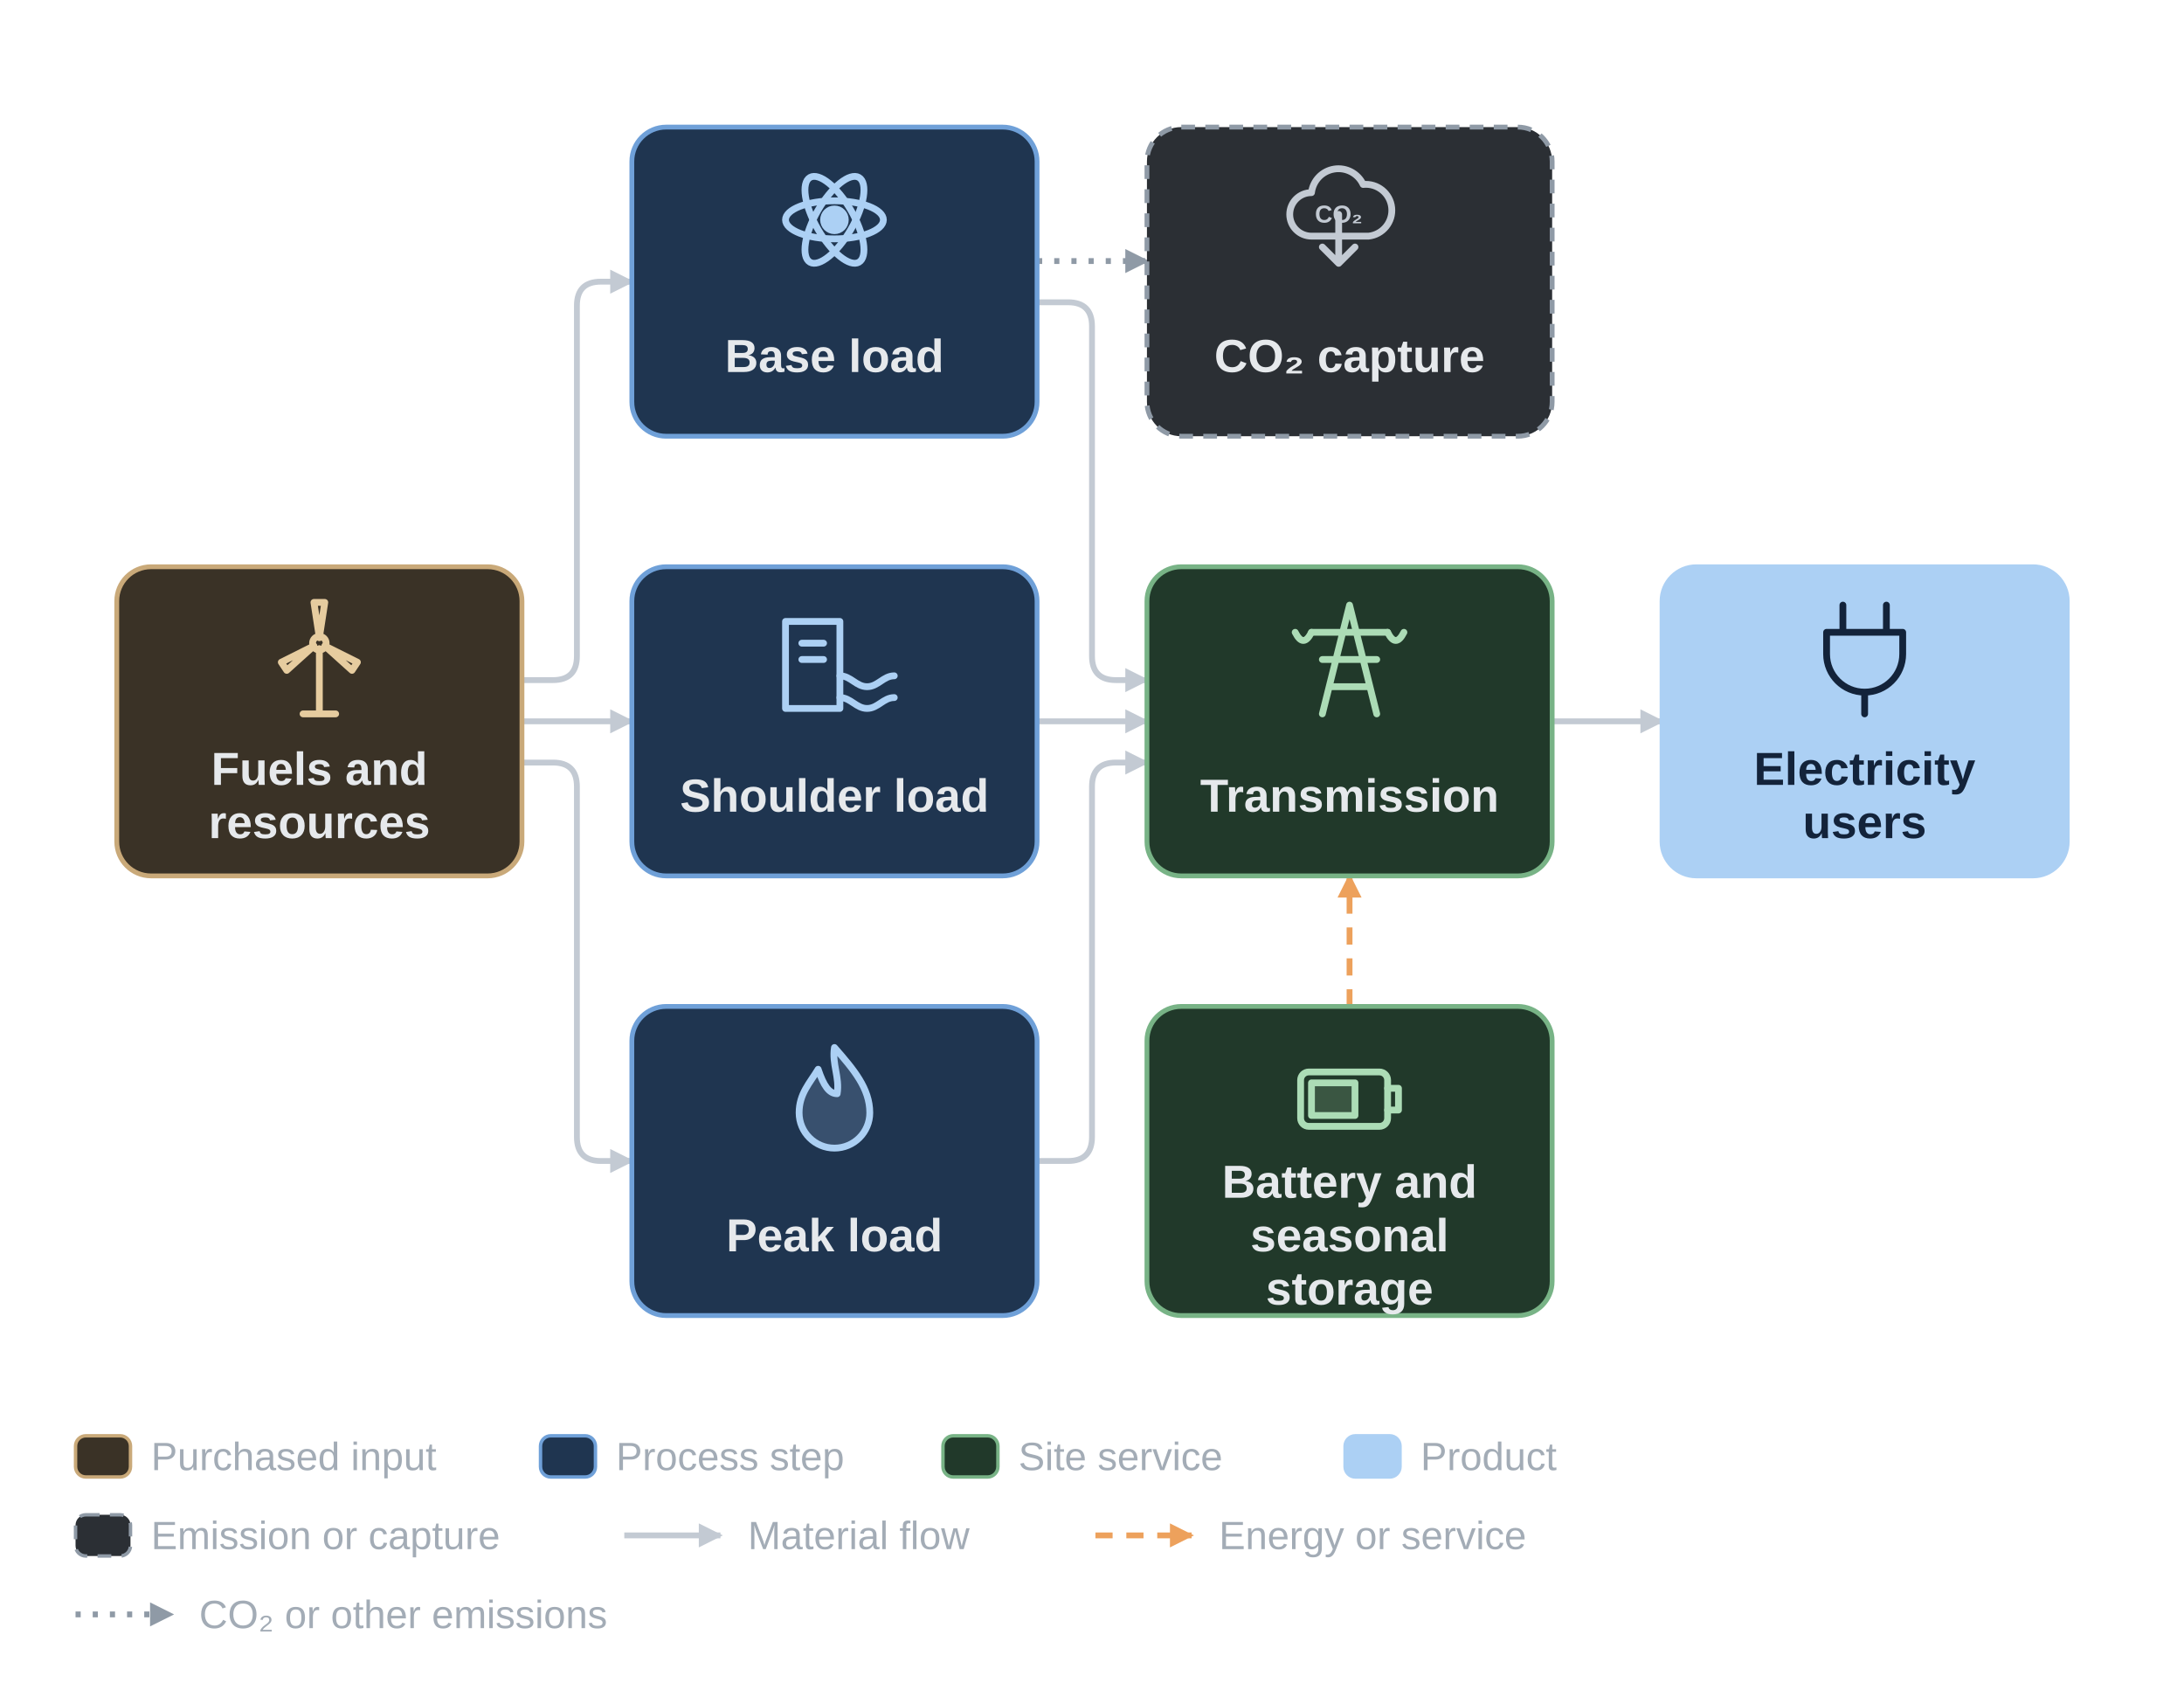
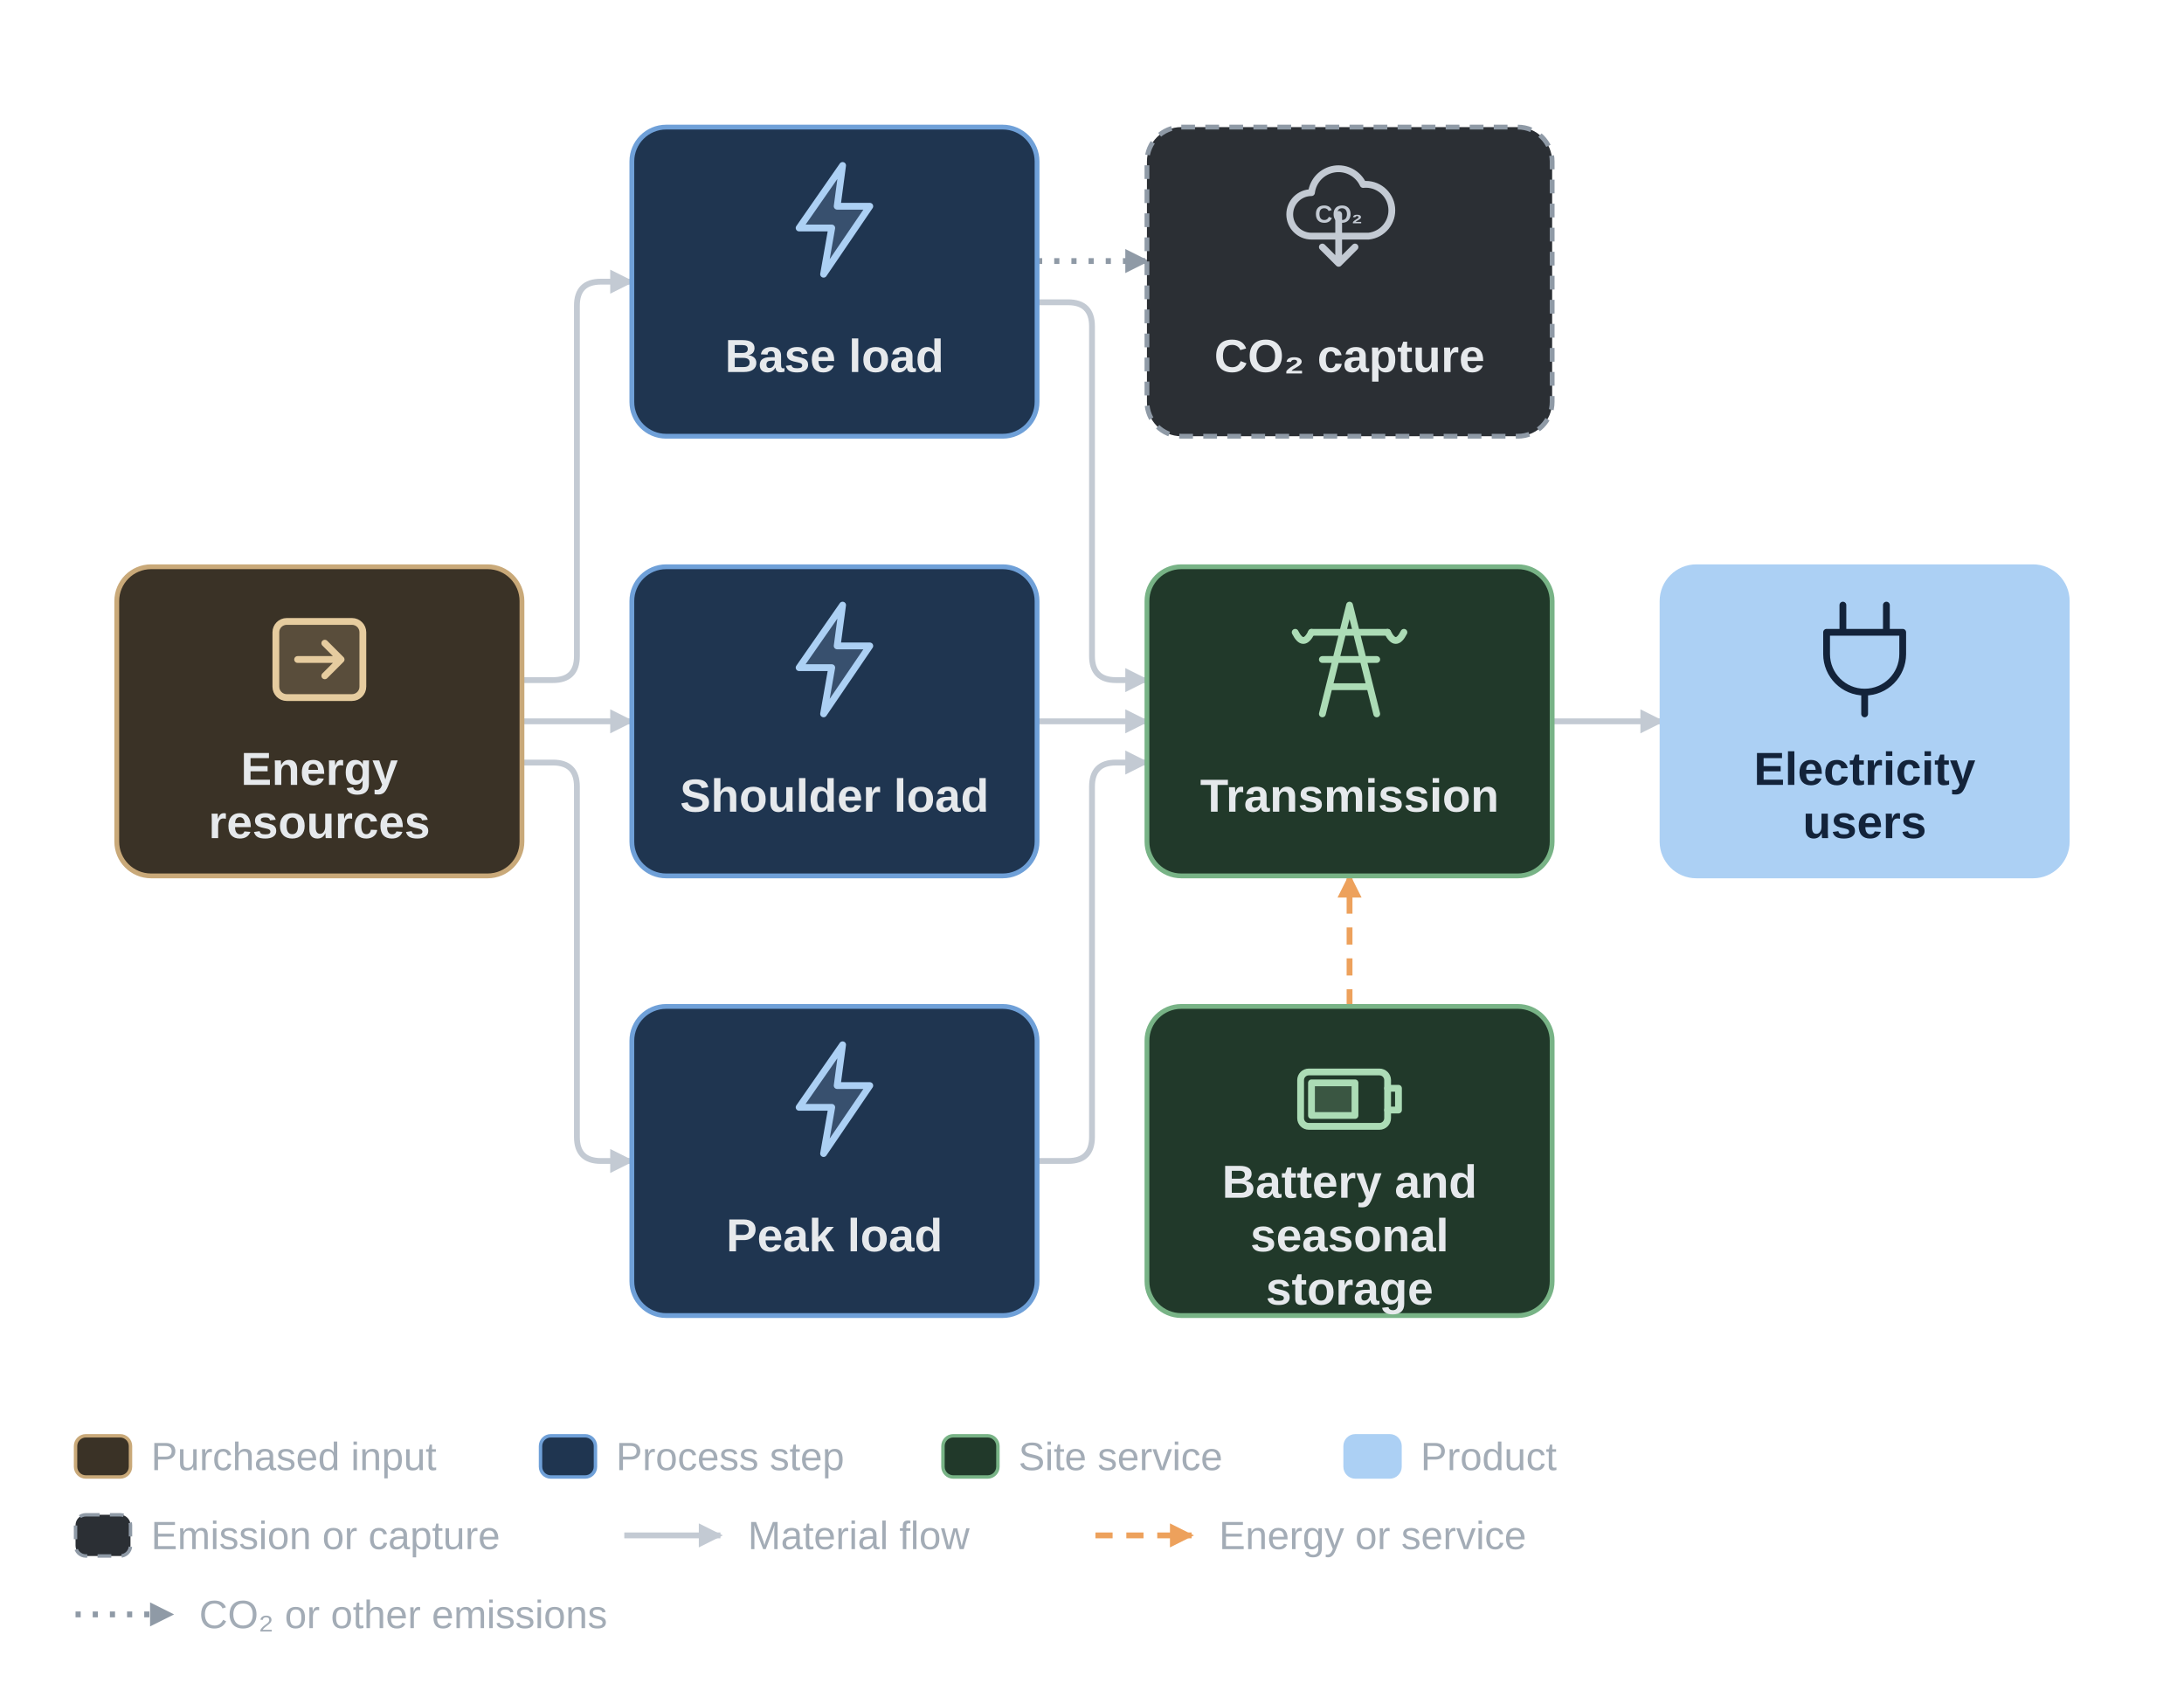
<svg xmlns="http://www.w3.org/2000/svg" viewBox="0 0 636 492" width="636" height="492" font-family="'Source Sans Pro', 'Source Sans 3', 'Segoe UI', 'Helvetica Neue', Arial, sans-serif" role="img" aria-label="Electricity process flowchart">
  <defs>
    <symbol id="icon-battery" viewBox="0 0 48 48">
      <g fill="none" stroke="currentColor" stroke-width="2.5" stroke-linecap="round" stroke-linejoin="round">
        <rect x="6" y="14" width="32" height="20" rx="3" />
        <path d="M38 20 H42 V28 H38" />
        <rect x="10" y="18" width="16" height="12" fill="currentColor" fill-opacity="0.18" />
      </g>
    </symbol>
    <symbol id="icon-ccs" viewBox="0 0 48 48">
      <g fill="none" stroke="currentColor" stroke-width="2.5" stroke-linecap="round" stroke-linejoin="round">
        <path d="M10 30 A8 8 0 0 1 10 14 A10 10 0 0 1 29 11 A8 8 0 0 1 31 30 Z" />
        <path d="M20 22 V40 M14 34 L20 40 L26 34" />
        <text x="20" y="25" text-anchor="middle" font-size="9" font-weight="700" fill="currentColor" stroke="none">CO₂</text>
      </g>
    </symbol>
-     <symbol id="icon-hydro" viewBox="0 0 48 48">
+     <symbol id="icon-electricity" viewBox="0 0 48 48">
      <g fill="none" stroke="currentColor" stroke-width="2.5" stroke-linecap="round" stroke-linejoin="round">
-         <path d="M6 10 H26 V42 H6 Z" />
-         <path d="M26 30 c4 0 6 4 10 4 s6-4 10-4 M26 38 c4 0 6 4 10 4 s6-4 10-4" />
-         <path d="M12 18 H20 M12 24 H20" />
-       </g>
-     </symbol>
-     <symbol id="icon-natural-gas" viewBox="0 0 48 48">
-       <g fill="none" stroke="currentColor" stroke-width="2.5" stroke-linecap="round" stroke-linejoin="round">
-         <path d="M24 5 C31 13 37 20 37 29 A13 13 0 0 1 11 29 C11 22 15 18 18 13 C20 19 22 22 25 22 C26 16 23 11 24 5 Z" fill="currentColor" fill-opacity="0.18" />
-       </g>
-     </symbol>
-     <symbol id="icon-nuclear" viewBox="0 0 48 48">
-       <g fill="none" stroke="currentColor" stroke-width="2.5" stroke-linecap="round" stroke-linejoin="round">
-         <circle cx="24" cy="24" r="4" fill="currentColor" />
-         <ellipse cx="24" cy="24" rx="18" ry="7" />
-         <ellipse cx="24" cy="24" rx="18" ry="7" transform="rotate(60 24 24)" />
-         <ellipse cx="24" cy="24" rx="18" ry="7" transform="rotate(-60 24 24)" />
+         <path d="M27 4 L11 27 H23 L20 44 L37 19 H25 Z" fill="currentColor" fill-opacity="0.18" />
      </g>
    </symbol>
    <symbol id="icon-plug" viewBox="0 0 48 48">
      <g fill="none" stroke="currentColor" stroke-width="2.5" stroke-linecap="round" stroke-linejoin="round">
        <path d="M16 4 V14 M32 4 V14 M10 14 H38 V22 A14 14 0 0 1 10 22 Z M24 36 V44" />
      </g>
    </symbol>
    <symbol id="icon-power-line" viewBox="0 0 48 48">
      <g fill="none" stroke="currentColor" stroke-width="2.5" stroke-linecap="round" stroke-linejoin="round">
        <path d="M24 4 L14 44 M24 4 L34 44 M10 14 H38 M14 24 H34 M17 34 H31" />
        <path d="M4 14 C6 18 8 18 10 14 M38 14 C40 18 42 18 44 14" />
      </g>
    </symbol>
-     <symbol id="icon-wind" viewBox="0 0 48 48">
+     <symbol id="icon-process" viewBox="0 0 48 48">
      <g fill="none" stroke="currentColor" stroke-width="2.5" stroke-linecap="round" stroke-linejoin="round">
-         <path d="M24 20 V44 M18 44 H30" />
-         <circle cx="24" cy="18" r="2.5" />
-         <path d="M24 16 L22 3 L26 3 Z M26 19 L38 25 L36 28 Z M22 19 L10 25 L12 28 Z" />
+         <rect x="8" y="10" width="32" height="28" rx="4" fill="currentColor" fill-opacity="0.18" />
+         <path d="M16 24 H32 M26 18 L32 24 L26 30" />
      </g>
    </symbol>
    <marker id="arrow-material" viewBox="0 0 10 10" refX="9" refY="5" markerWidth="7" markerHeight="7" markerUnits="userSpaceOnUse" orient="auto-start-reverse">
      <path d="M 0 0 L 10 5 L 0 10 z" fill="#c3cad3" />
    </marker>
    <marker id="arrow-energy" viewBox="0 0 10 10" refX="9" refY="5" markerWidth="7" markerHeight="7" markerUnits="userSpaceOnUse" orient="auto-start-reverse">
      <path d="M 0 0 L 10 5 L 0 10 z" fill="#eda15c" />
    </marker>
    <marker id="arrow-emission" viewBox="0 0 10 10" refX="9" refY="5" markerWidth="7" markerHeight="7" markerUnits="userSpaceOnUse" orient="auto-start-reverse">
      <path d="M 0 0 L 10 5 L 0 10 z" fill="#8f9aa6" />
    </marker>
  </defs>
  <path d="M 152.0 198.0 L 161.0 198.0 Q 168.0 198.0 168.0 191.0 L 168.0 89.0 Q 168.0 82.0 175.0 82.0 L 184.0 82.0" fill="none" stroke="#c3cad3" stroke-width="1.7" marker-end="url(#arrow-material)" />
  <path d="M 152.0 210.0 L 184.0 210.0" fill="none" stroke="#c3cad3" stroke-width="1.7" marker-end="url(#arrow-material)" />
  <path d="M 152.0 222.0 L 161.0 222.0 Q 168.0 222.0 168.0 229.0 L 168.0 331.0 Q 168.0 338.0 175.0 338.0 L 184.0 338.0" fill="none" stroke="#c3cad3" stroke-width="1.7" marker-end="url(#arrow-material)" />
  <path d="M 302.0 76.0 L 334.0 76.0" fill="none" stroke="#8f9aa6" stroke-width="1.7" stroke-dasharray="1.5 3.5" marker-end="url(#arrow-emission)" />
  <path d="M 302.0 88.0 L 311.0 88.0 Q 318.0 88.0 318.0 95.0 L 318.0 191.0 Q 318.0 198.0 325.0 198.0 L 334.0 198.0" fill="none" stroke="#c3cad3" stroke-width="1.7" marker-end="url(#arrow-material)" />
  <path d="M 302.0 210.0 L 334.0 210.0" fill="none" stroke="#c3cad3" stroke-width="1.7" marker-end="url(#arrow-material)" />
  <path d="M 302.0 338.0 L 311.0 338.0 Q 318.0 338.0 318.0 331.0 L 318.0 229.0 Q 318.0 222.0 325.0 222.0 L 334.0 222.0" fill="none" stroke="#c3cad3" stroke-width="1.7" marker-end="url(#arrow-material)" />
  <path d="M 393.0 293.0 L 393.0 255.0" fill="none" stroke="#eda15c" stroke-width="1.7" stroke-dasharray="5 4" marker-end="url(#arrow-energy)" />
  <path d="M 452.0 210.0 L 484.0 210.0" fill="none" stroke="#c3cad3" stroke-width="1.7" marker-end="url(#arrow-material)" />
  <g>
    <rect x="34.0" y="165.0" width="118" height="90" rx="10" fill="#3a3226" stroke="#c9a979" stroke-width="1.4" />
-     <use href="#icon-wind" x="74.0" y="173.0" width="38" height="38" style="color:#e6cc9f" />
-     <text x="93.0" y="228.5" text-anchor="middle" font-size="13.5" font-weight="600" fill="#e6e9ec">Fuels and</text>
+     <use href="#icon-process" x="74.0" y="173.0" width="38" height="38" style="color:#e6cc9f" />
+     <text x="93.0" y="228.5" text-anchor="middle" font-size="13.5" font-weight="600" fill="#e6e9ec">Energy</text>
    <text x="93.0" y="244.0" text-anchor="middle" font-size="13.5" font-weight="600" fill="#e6e9ec">resources</text>
  </g>
  <g>
    <rect x="184.0" y="37.0" width="118" height="90" rx="10" fill="#1f3550" stroke="#6fa0d8" stroke-width="1.4" />
-     <use href="#icon-nuclear" x="224.0" y="45.0" width="38" height="38" style="color:#acd0f4" />
+     <use href="#icon-electricity" x="224.0" y="45.0" width="38" height="38" style="color:#acd0f4" />
    <text x="243.0" y="108.3" text-anchor="middle" font-size="13.5" font-weight="600" fill="#e6e9ec">Base load</text>
  </g>
  <g>
    <rect x="184.0" y="165.0" width="118" height="90" rx="10" fill="#1f3550" stroke="#6fa0d8" stroke-width="1.4" />
-     <use href="#icon-hydro" x="224.0" y="173.0" width="38" height="38" style="color:#acd0f4" />
+     <use href="#icon-electricity" x="224.0" y="173.0" width="38" height="38" style="color:#acd0f4" />
    <text x="243.0" y="236.3" text-anchor="middle" font-size="13.5" font-weight="600" fill="#e6e9ec">Shoulder load</text>
  </g>
  <g>
    <rect x="184.0" y="293.0" width="118" height="90" rx="10" fill="#1f3550" stroke="#6fa0d8" stroke-width="1.4" />
-     <use href="#icon-natural-gas" x="224.0" y="301.0" width="38" height="38" style="color:#acd0f4" />
+     <use href="#icon-electricity" x="224.0" y="301.0" width="38" height="38" style="color:#acd0f4" />
    <text x="243.0" y="364.3" text-anchor="middle" font-size="13.5" font-weight="600" fill="#e6e9ec">Peak load</text>
  </g>
  <g>
    <rect x="334.0" y="37.0" width="118" height="90" rx="10" fill="#2b2f34" stroke="#8f9aa6" stroke-width="1.4" stroke-dasharray="4 3" />
    <use href="#icon-ccs" x="374.0" y="45.0" width="38" height="38" style="color:#c3cad3" />
    <text x="393.0" y="108.3" text-anchor="middle" font-size="13.5" font-weight="600" fill="#e6e9ec">CO₂ capture</text>
  </g>
  <g>
    <rect x="334.0" y="165.0" width="118" height="90" rx="10" fill="#21392a" stroke="#78b386" stroke-width="1.4" />
    <use href="#icon-power-line" x="374.0" y="173.0" width="38" height="38" style="color:#acdcb6" />
    <text x="393.0" y="236.3" text-anchor="middle" font-size="13.5" font-weight="600" fill="#e6e9ec">Transmission</text>
  </g>
  <g>
    <rect x="334.0" y="293.0" width="118" height="90" rx="10" fill="#21392a" stroke="#78b386" stroke-width="1.4" />
    <use href="#icon-battery" x="374.0" y="301.0" width="38" height="38" style="color:#acdcb6" />
    <text x="393.0" y="348.7" text-anchor="middle" font-size="13.5" font-weight="600" fill="#e6e9ec">Battery and</text>
    <text x="393.0" y="364.3" text-anchor="middle" font-size="13.5" font-weight="600" fill="#e6e9ec">seasonal</text>
    <text x="393.0" y="379.8" text-anchor="middle" font-size="13.5" font-weight="600" fill="#e6e9ec">storage</text>
  </g>
  <g>
    <rect x="484.0" y="165.0" width="118" height="90" rx="10" fill="#acd0f4" stroke="#acd0f4" stroke-width="1.4" />
    <use href="#icon-plug" x="524.0" y="173.0" width="38" height="38" style="color:#13233a" />
    <text x="543.0" y="228.5" text-anchor="middle" font-size="13.5" font-weight="600" fill="#13233a">Electricity</text>
    <text x="543.0" y="244.0" text-anchor="middle" font-size="13.5" font-weight="600" fill="#13233a">users</text>
  </g>
  <rect x="22.0" y="418" width="16" height="12" rx="3" fill="#3a3226" stroke="#c9a979" />
  <text x="44.0" y="428" font-size="11.5" fill="#a3acb6">Purchased input</text>
  <rect x="157.4" y="418" width="16" height="12" rx="3" fill="#1f3550" stroke="#6fa0d8" />
  <text x="179.4" y="428" font-size="11.5" fill="#a3acb6">Process step</text>
  <rect x="274.6" y="418" width="16" height="12" rx="3" fill="#21392a" stroke="#78b386" />
  <text x="296.6" y="428" font-size="11.5" fill="#a3acb6">Site service</text>
  <rect x="391.7" y="418" width="16" height="12" rx="3" fill="#acd0f4" stroke="#acd0f4" />
  <text x="413.7" y="428" font-size="11.5" fill="#a3acb6">Product</text>
  <rect x="22.0" y="441.0" width="16" height="12" rx="3" fill="#2b2f34" stroke="#8f9aa6" stroke-dasharray="4 3" />
  <text x="44.0" y="451.0" font-size="11.5" fill="#a3acb6">Emission or capture</text>
  <path d="M 181.8 447.0 H 209.8" stroke="#c3cad3" stroke-width="1.7" marker-end="url(#arrow-material)" />
  <text x="217.8" y="451.0" font-size="11.5" fill="#a3acb6">Material flow</text>
  <path d="M 319.0 447.0 H 347.0" stroke="#eda15c" stroke-width="1.7" stroke-dasharray="5 4" marker-end="url(#arrow-energy)" />
  <text x="355.0" y="451.0" font-size="11.5" fill="#a3acb6">Energy or service</text>
  <path d="M 22.0 470.0 H 50.0" stroke="#8f9aa6" stroke-width="1.7" stroke-dasharray="1.5 3.5" marker-end="url(#arrow-emission)" />
  <text x="58.0" y="474.0" font-size="11.5" fill="#a3acb6">CO₂ or other emissions</text>
</svg>
